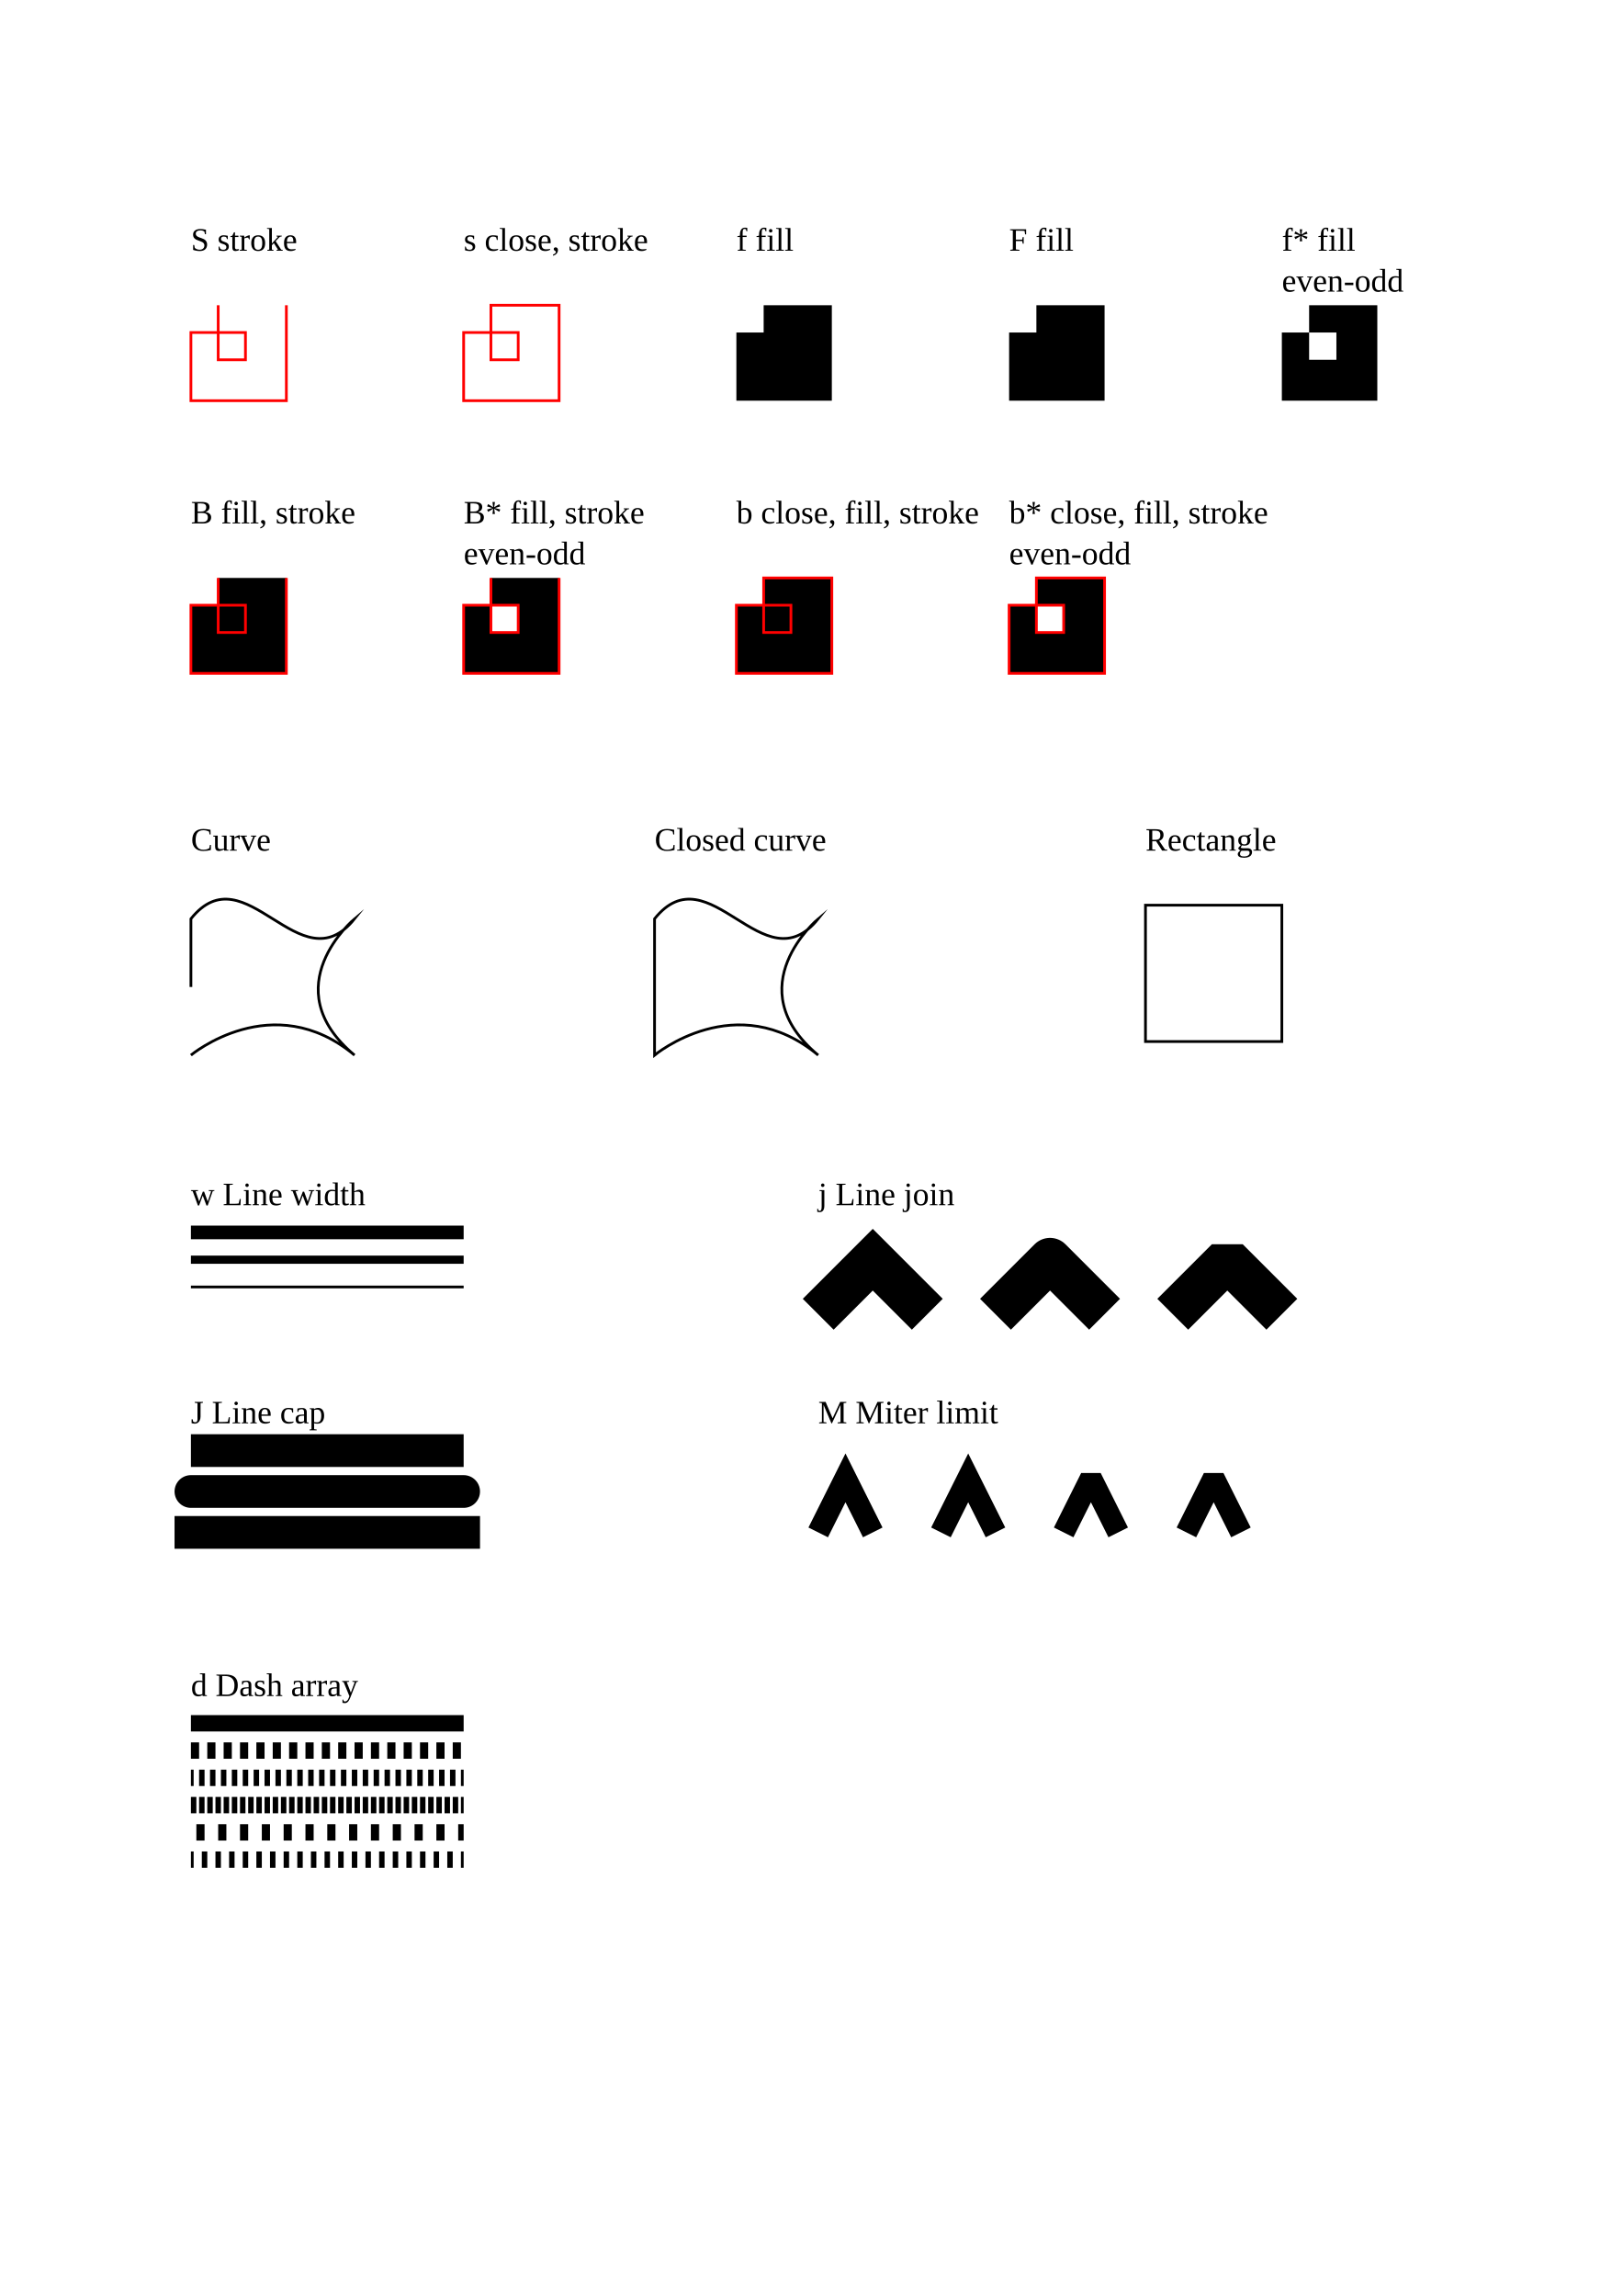
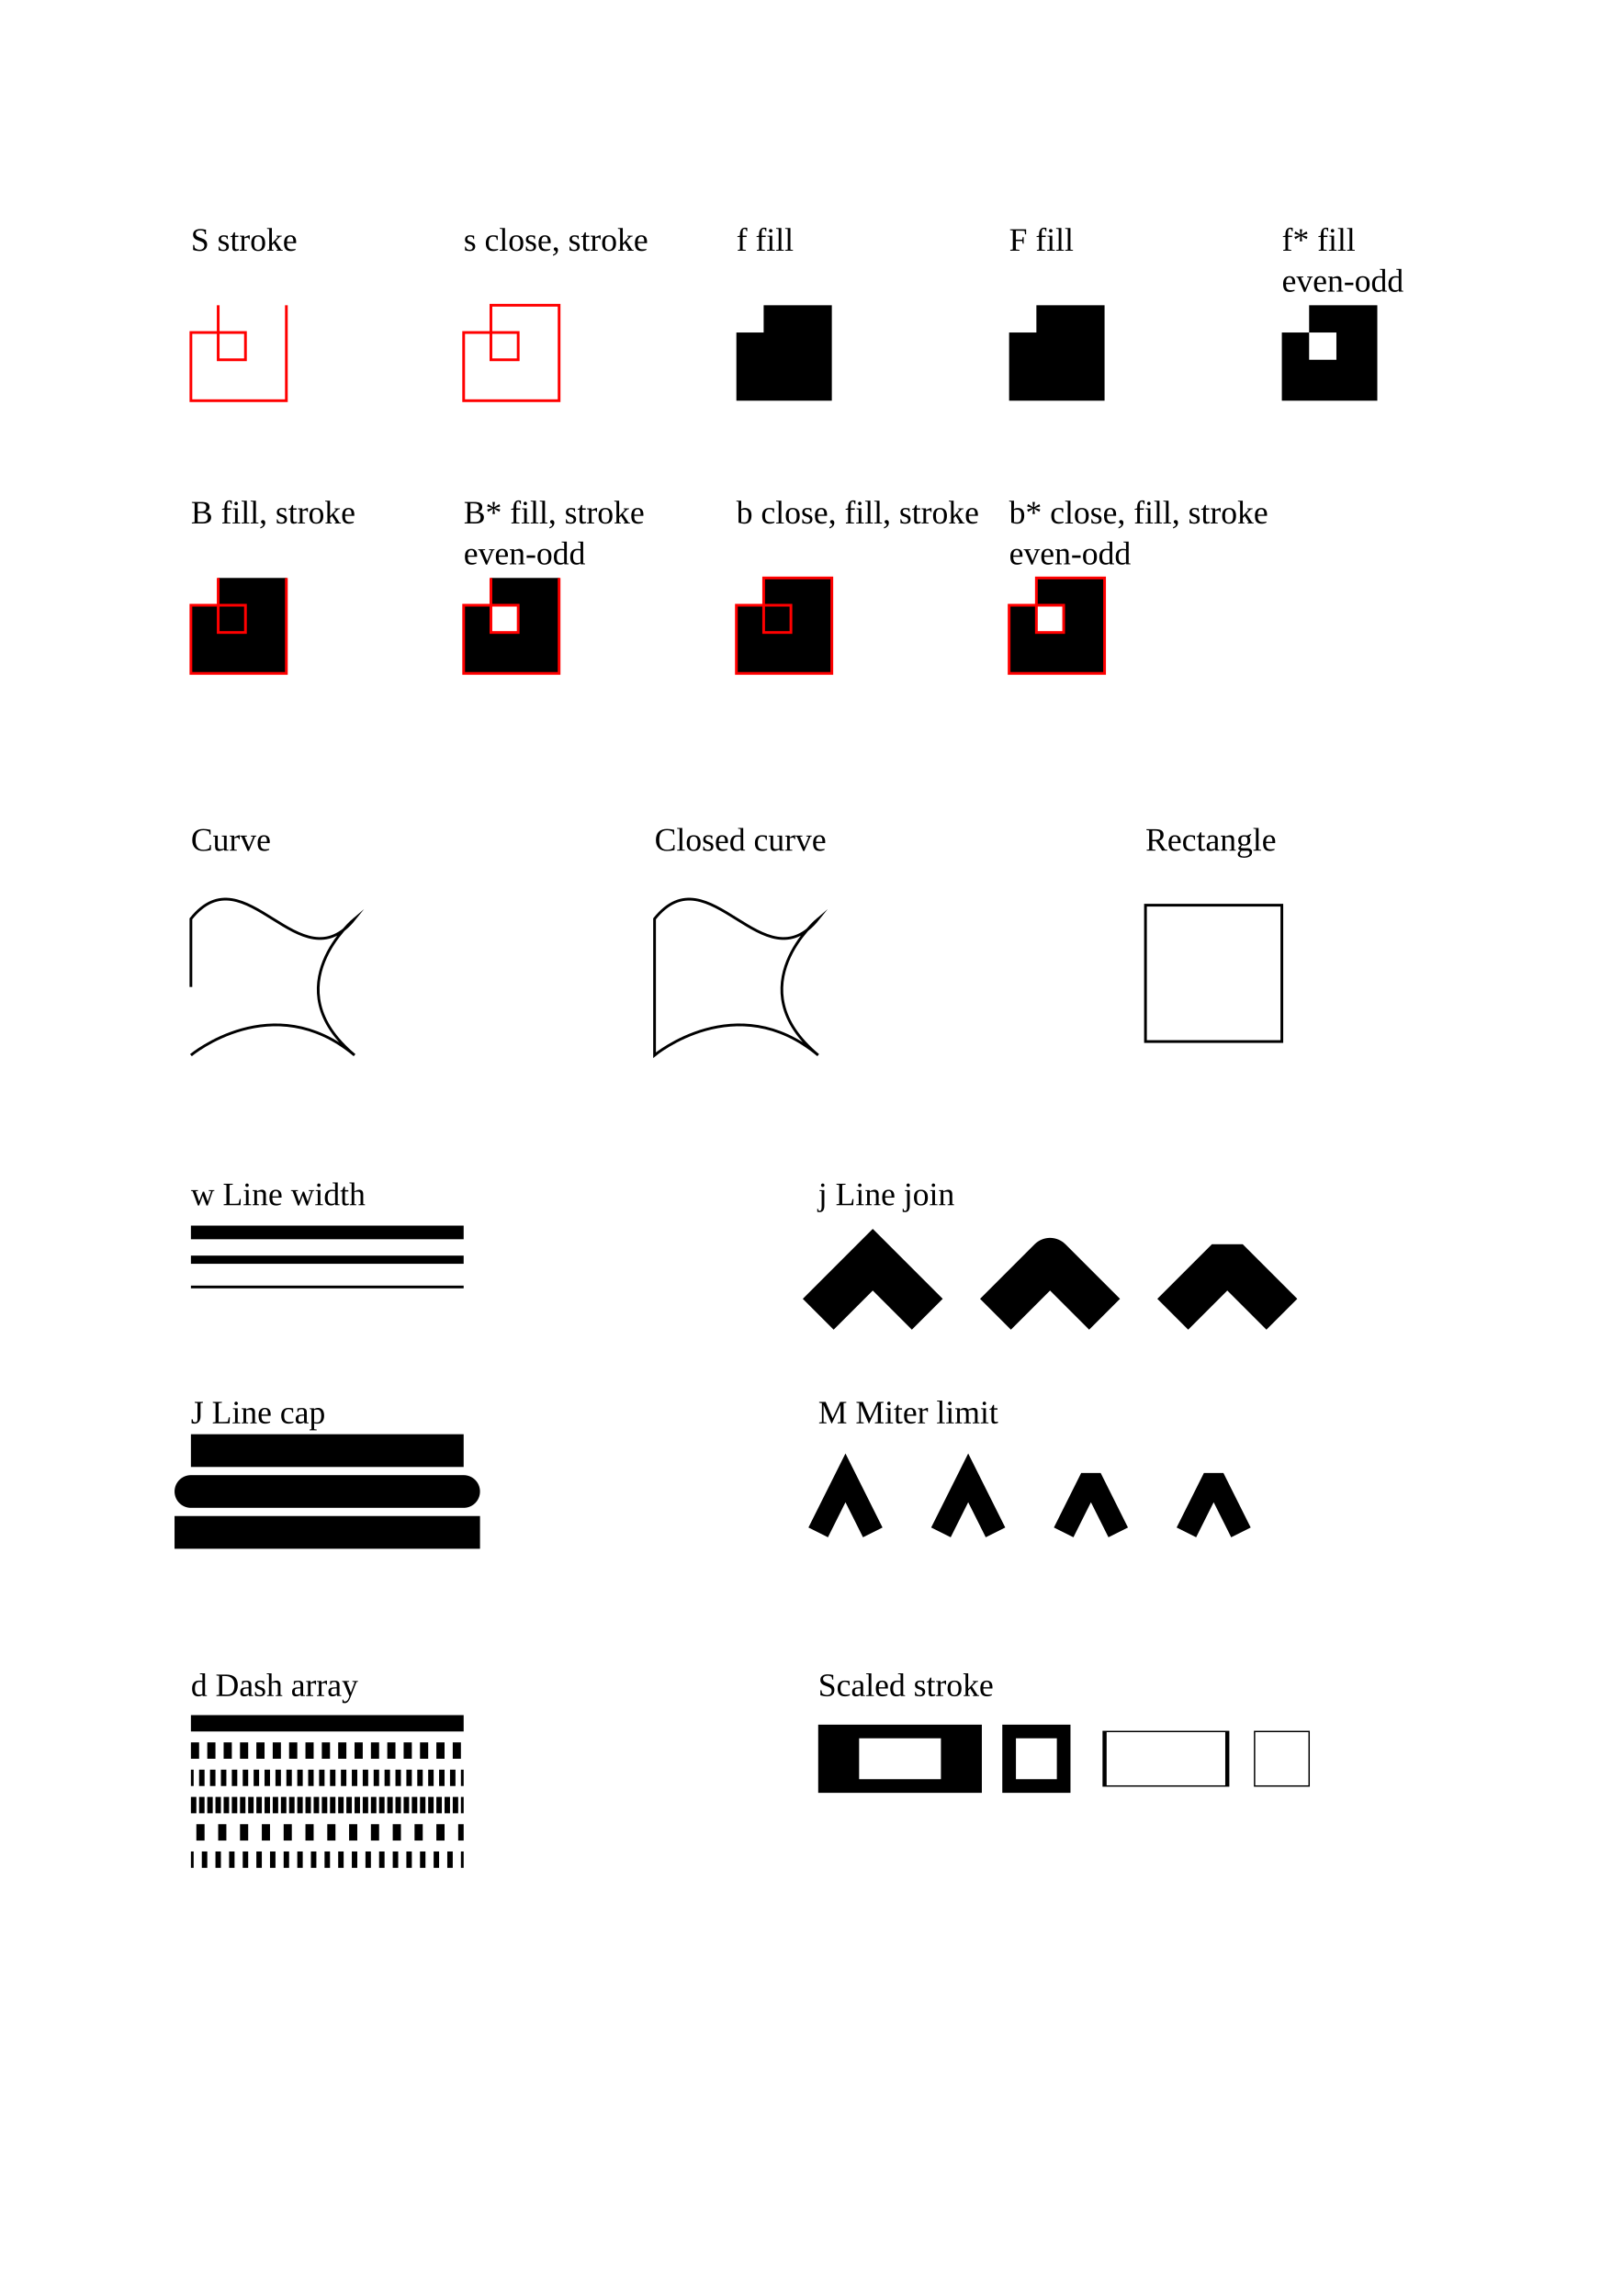
<svg xmlns="http://www.w3.org/2000/svg" width="595" height="842" preserveAspectRatio="xMidYMid meet" viewBox="0 0 594.96 841.92" stroke-miterlimit="10">
  <style>text { white-space: pre; }.txs8vHo{font-family:'Times New Roman',serif;font-size:12px;}
</style>
  <defs />
  <text x="70" y="91.92" class="txs8vHo">S stroke</text>
  <path d="M105 111.92v35h-35v-25h20v10h-10v-20" fill="none" stroke="#f00" stroke-width="1" />
  <text x="170" y="91.92" class="txs8vHo">s close, stroke</text>
  <path d="M205 111.92v35h-35v-25h20v10h-10v-20z" fill="none" stroke="#f00" stroke-width="1" />
  <text x="270" y="91.92" class="txs8vHo">f fill</text>
  <path d="M305 111.92v35h-35v-25h20v10h-10v-20" fill="#000" />
  <text x="370" y="91.92" class="txs8vHo">F fill</text>
  <path d="M405 111.92v35h-35v-25h20v10h-10v-20" fill="#000" />
  <text x="470" y="91.92" class="txs8vHo">f* fill</text>
  <text x="470" y="106.92" class="txs8vHo">even-odd</text>
  <path d="M505 111.92v35h-35v-25h20v10h-10v-20" fill-rule="evenodd" fill="#000" />
  <text x="70" y="191.92" class="txs8vHo">B fill, stroke</text>
  <path d="M105 211.92v35h-35v-25h20v10h-10v-20" fill="#000" stroke="#f00" stroke-width="1" />
  <text x="170" y="191.92" class="txs8vHo">B* fill, stroke</text>
  <text x="170" y="206.92" class="txs8vHo">even-odd</text>
  <path d="M205 211.92v35h-35v-25h20v10h-10v-20" fill-rule="evenodd" fill="#000" stroke="#f00" stroke-width="1" />
  <text x="270" y="191.92" class="txs8vHo">b close, fill, stroke</text>
  <path d="M305 211.92v35h-35v-25h20v10h-10v-20z" fill="#000" stroke="#f00" stroke-width="1" />
  <text x="370" y="191.92" class="txs8vHo">b* close, fill, stroke</text>
  <text x="370" y="206.92" class="txs8vHo">even-odd</text>
  <path d="M405 211.92v35h-35v-25h20v10h-10v-20z" fill-rule="evenodd" fill="#000" stroke="#f00" stroke-width="1" />
  <text x="70" y="311.92" class="txs8vHo">Curve</text>
  <path d="M70 361.92v-25C90 311.92,110 361.92,130 336.92C130 336.92,100 361.92,130 386.92C100 361.92,70 386.92,70 386.92" fill="none" stroke="#000" stroke-width="1" />
  <text x="240" y="311.92" class="txs8vHo">Closed curve</text>
  <path d="M240 361.92v-25C260 311.92,280 361.92,300 336.92C300 336.92,270 361.92,300 386.92C270 361.92,240 386.92,240 386.92z" fill="none" stroke="#000" stroke-width="1" />
  <text x="420" y="311.92" class="txs8vHo">Rectangle</text>
  <path d="M420 381.92h50v-50h-50z" fill="none" stroke="#000" stroke-width="1" />
  <text x="70" y="441.92" class="txs8vHo">w Line width</text>
  <path d="M70 451.92h100" fill="none" stroke="#000" stroke-width="5" />
  <path d="M70 461.92h100" fill="none" stroke="#000" stroke-width="3" />
  <path d="M70 471.92h100" fill="none" stroke="#000" stroke-width="1" />
  <text x="70" y="521.92" class="txs8vHo">J Line cap</text>
  <path d="M70 531.92h100" fill="none" stroke="#000" stroke-width="12" />
  <path d="M70 546.92h100" fill="none" stroke="#000" stroke-width="12" stroke-linecap="round" />
  <path d="M70 561.92h100" fill="none" stroke="#000" stroke-width="12" stroke-linecap="square" />
  <text x="70" y="621.92" class="txs8vHo">d Dash array</text>
  <path d="M70 631.92h100" fill="none" stroke="#000" stroke-width="6" stroke-dasharray="" />
  <path d="M70 641.92h100" fill="none" stroke="#000" stroke-width="6" stroke-dasharray="3" />
  <path d="M70 651.92h100" fill="none" stroke="#000" stroke-width="6" stroke-dasharray="2" stroke-dashoffset="1" />
  <path d="M70 661.92h100" fill="none" stroke="#000" stroke-width="6" stroke-dasharray="2 1" />
  <path d="M70 671.92h100" fill="none" stroke="#000" stroke-width="6" stroke-dasharray="3 5" stroke-dashoffset="6" />
  <path d="M70 681.92h100" fill="none" stroke="#000" stroke-width="6" stroke-dasharray="2 3" stroke-dashoffset="11" />
  <text x="300" y="441.92" class="txs8vHo">j Line join</text>
  <path d="M300 481.92l20 -20l20 20" fill="none" stroke="#000" stroke-width="16" />
  <path d="M365 481.92l20 -20l20 20" fill="none" stroke="#000" stroke-width="16" stroke-linejoin="round" />
  <path d="M430 481.92l20 -20l20 20" fill="none" stroke="#000" stroke-width="16" stroke-linejoin="bevel" />
  <text x="300" y="521.92" class="txs8vHo">M Miter limit</text>
  <path d="M300 561.92l10 -20l10 20" fill="none" stroke="#000" stroke-width="8" stroke-miterlimit="2.4" />
  <path d="M345 561.92l10 -20l10 20" fill="none" stroke="#000" stroke-width="8" stroke-miterlimit="2.3" />
  <path d="M390 561.92l10 -20l10 20" fill="none" stroke="#000" stroke-width="8" stroke-miterlimit="2.2" />
  <path d="M435 561.92l10 -20l10 20" fill="none" stroke="#000" stroke-width="8" stroke-miterlimit="2.1" />
+   <text x="300" y="621.92" class="txs8vHo">Scaled stroke</text>
+   <path d="M0.5 -6.6h3v4h-3z" transform="matrix(15 0 0 -5 300 621.92)" fill="none" stroke="#000" stroke-width="1" />
+   <path d="M370 654.92h20v-20h-20z" fill="none" stroke="#000" stroke-width="5" />
+   <path d="M7 -6.6h3v4h-3z" transform="matrix(15 0 0 -5 300 621.92)" fill="none" stroke="#000" stroke-width="0.1" />
+   <path d="M460 654.92h20v-20h-20z" fill="none" stroke="#000" stroke-width="0.5" />
</svg>
